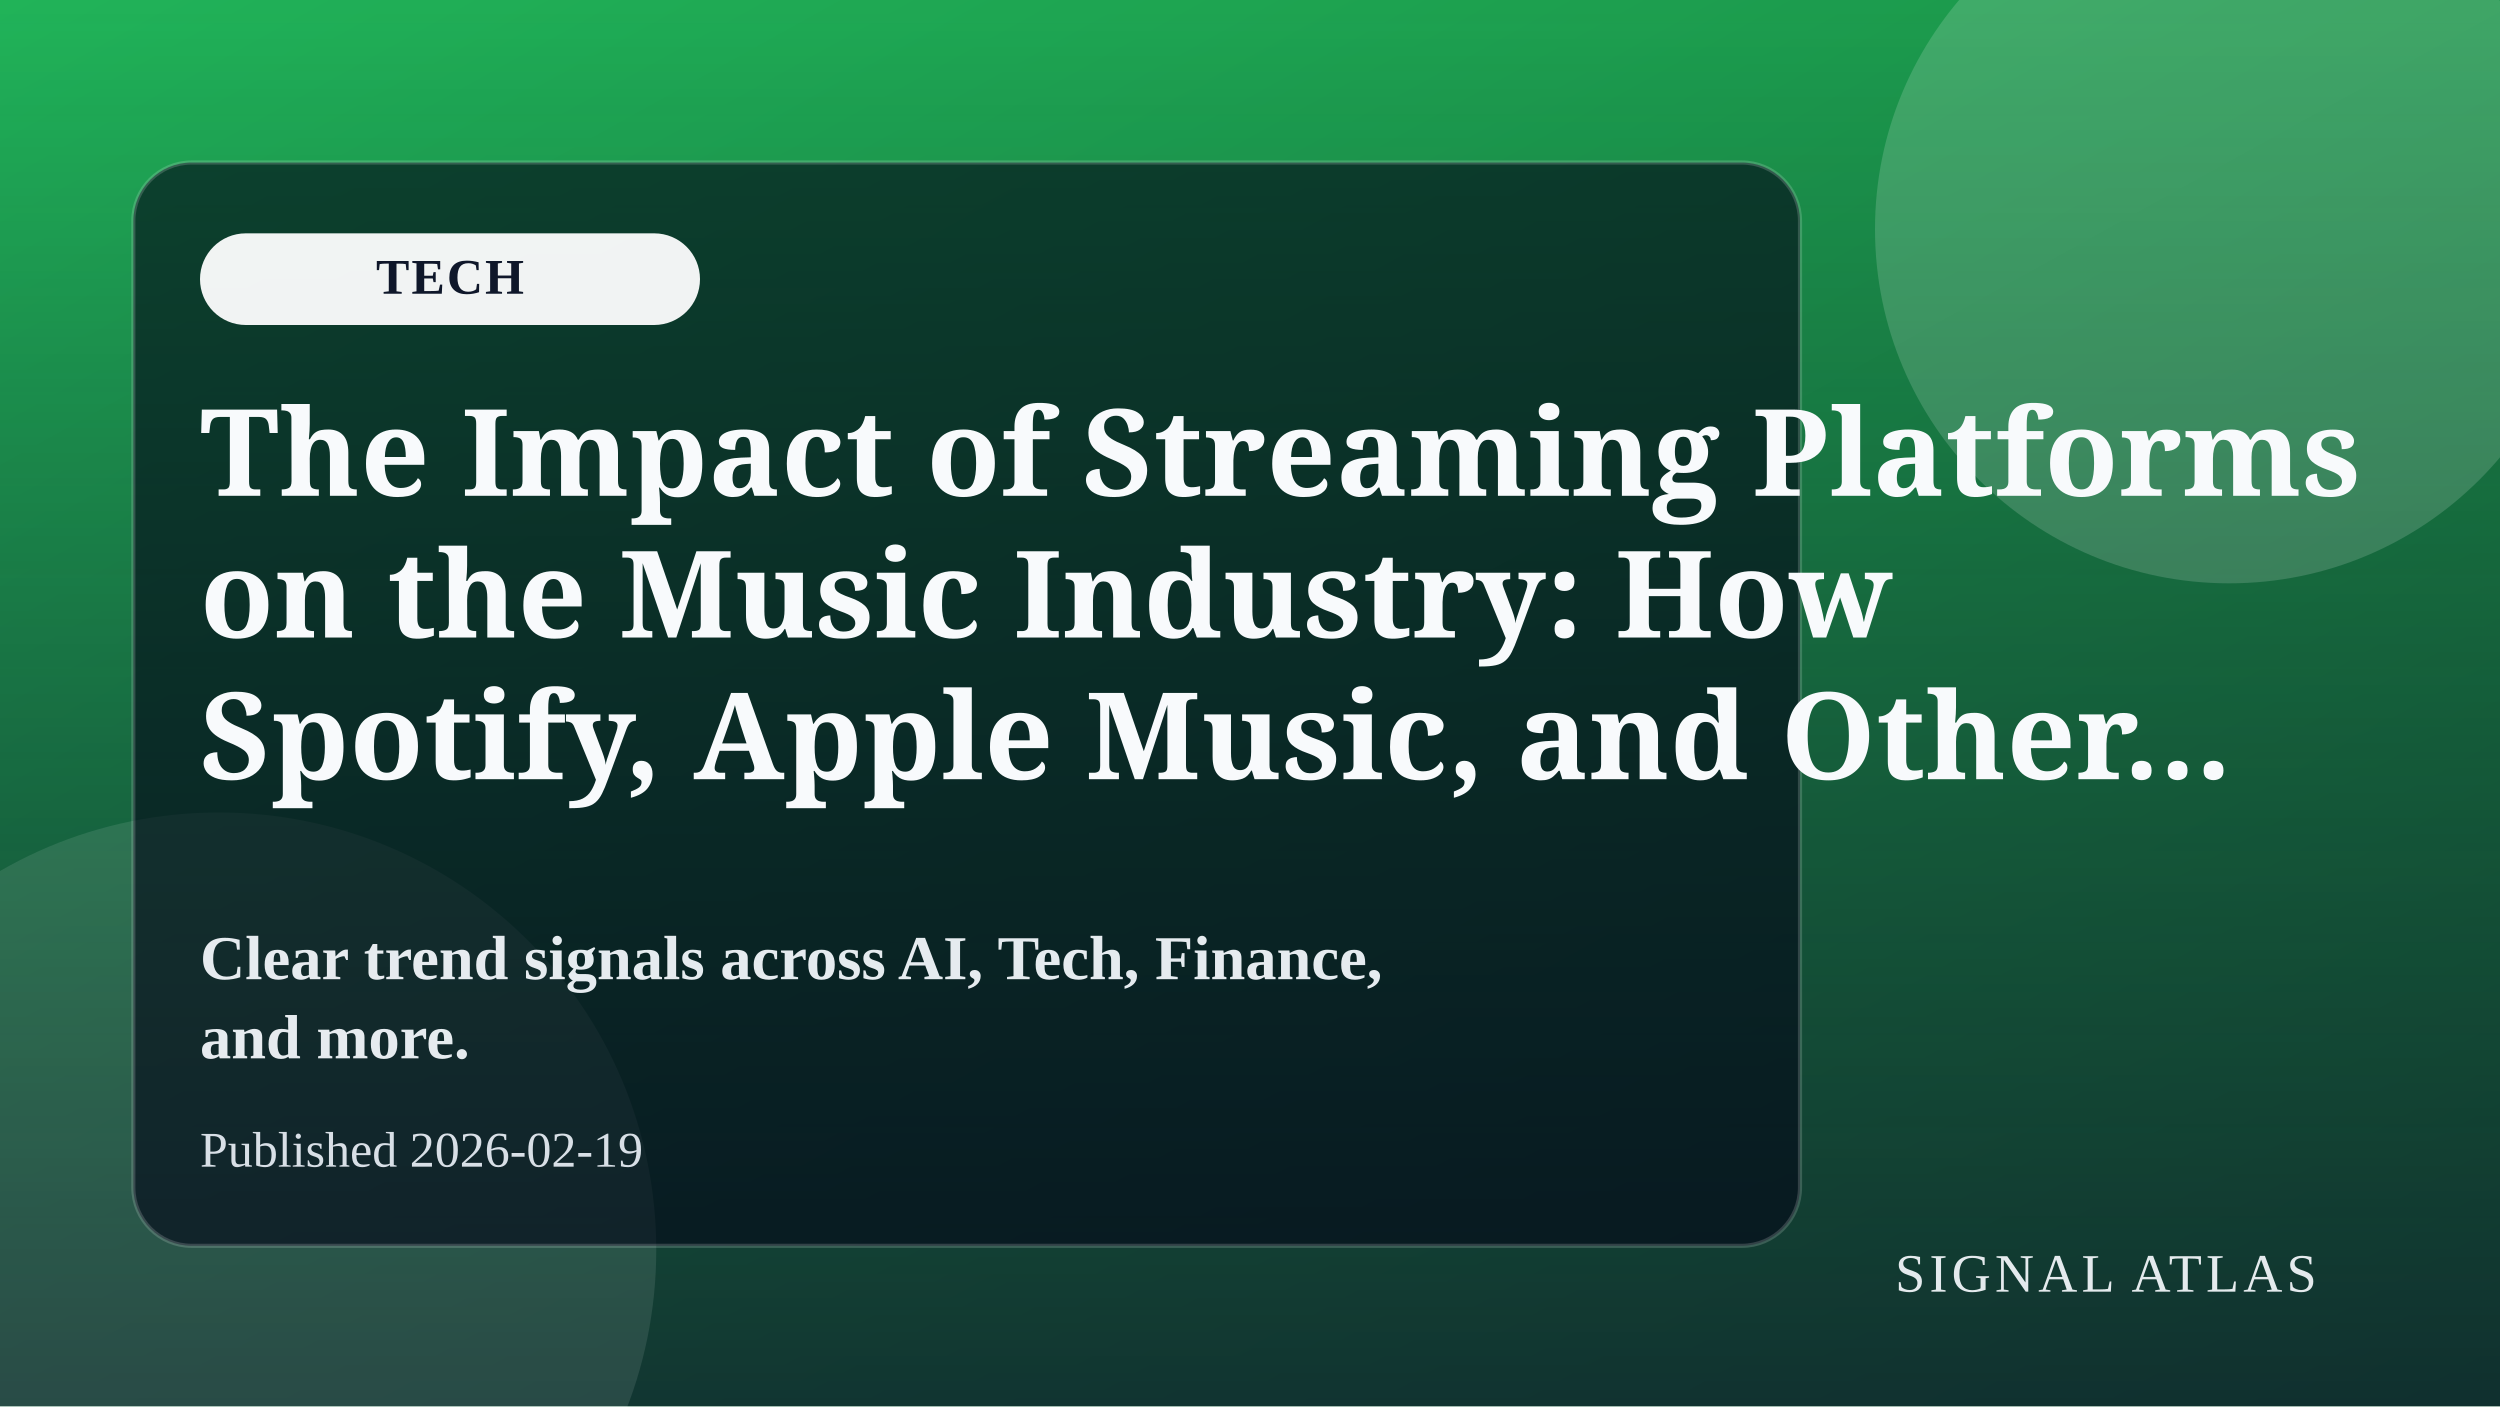
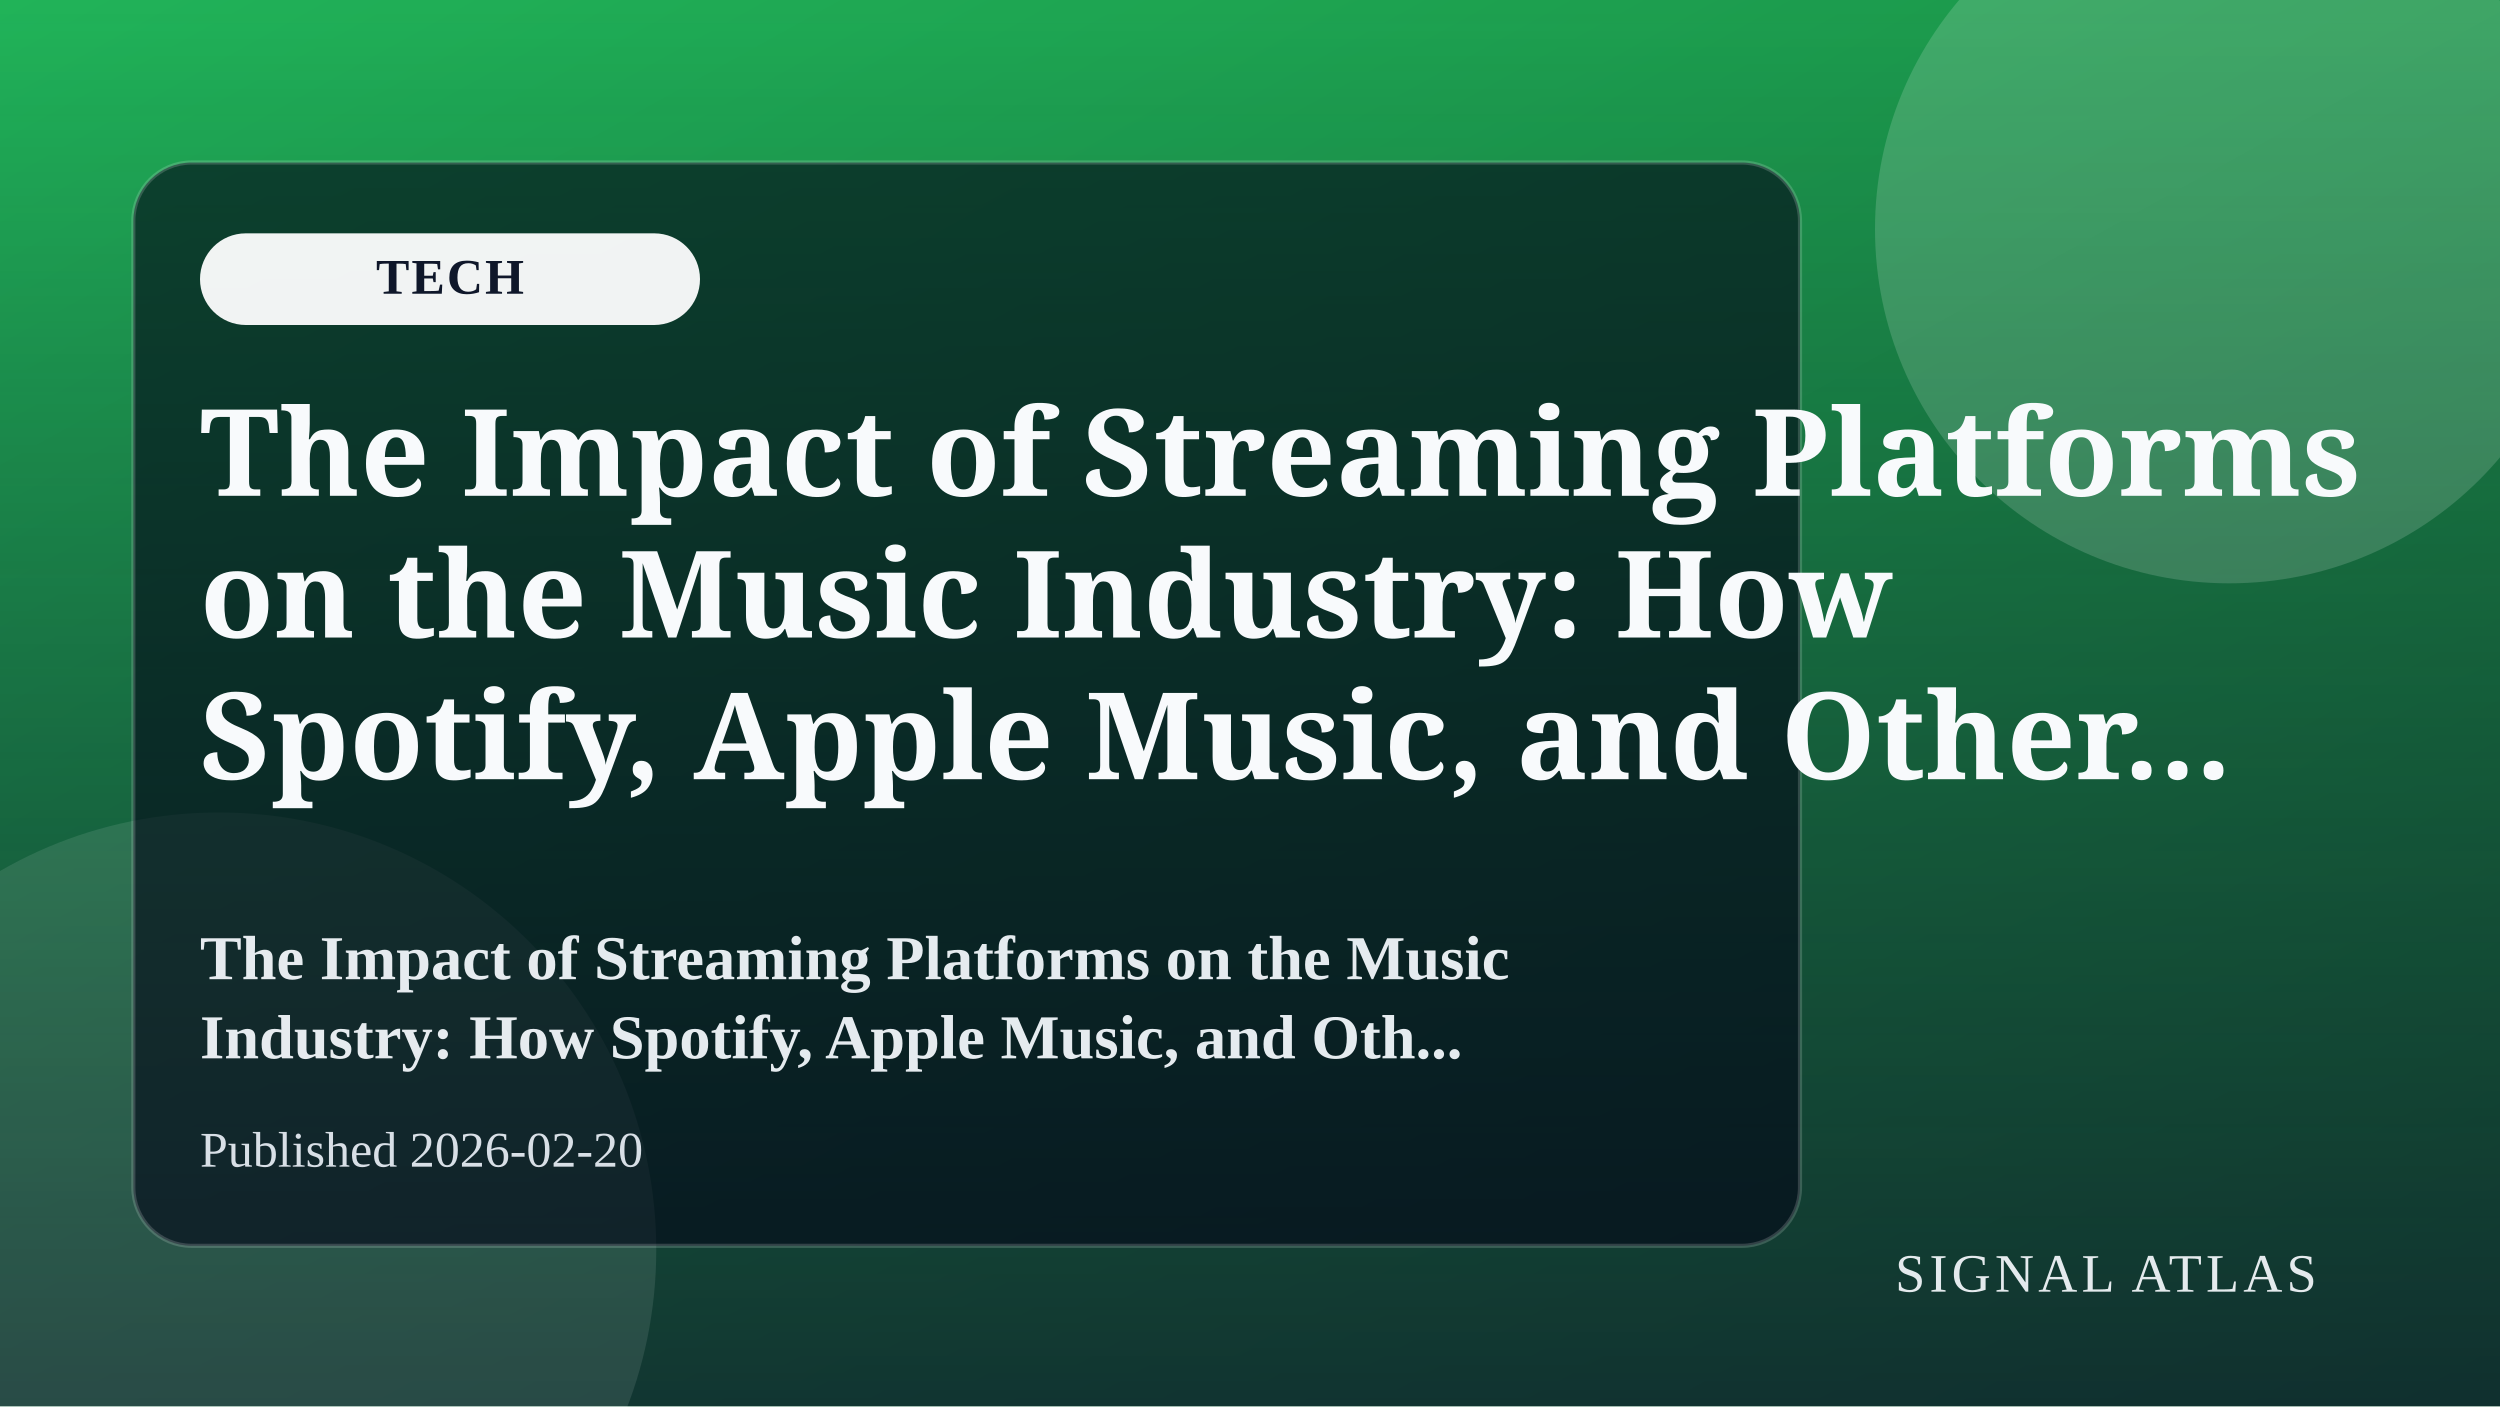
<svg xmlns="http://www.w3.org/2000/svg" viewBox="0 0 1200 675" role="img" aria-label="The Impact of Streaming Platforms on the Music Industry: How Spotify, Apple Music, and Others Have Changed the Game - Illustrate Magazine">
  <defs>
    <linearGradient id="g" x1="0" y1="0" x2="1" y2="1">
      <stop offset="0%" stop-color="#22c55e" />
      <stop offset="100%" stop-color="#15803d" />
    </linearGradient>
    <linearGradient id="mask" x1="0" y1="0" x2="0" y2="1">
      <stop offset="0%" stop-color="rgba(15,23,42,.1)" />
      <stop offset="100%" stop-color="rgba(15,23,42,.76)" />
    </linearGradient>
  </defs>
  <rect width="1200" height="675" fill="url(#g)" />
  <rect width="1200" height="675" fill="url(#mask)" />
  <circle cx="1070" cy="110" r="170" fill="rgba(255,255,255,.16)" />
  <circle cx="105" cy="600" r="210" fill="rgba(255,255,255,.1)" />
  <rect x="64" y="78" width="800" height="520" rx="28" fill="rgba(2,6,23,.62)" stroke="rgba(255,255,255,.17)" stroke-width="2" />
  <rect x="96" y="112" width="240" height="44" rx="22" fill="rgba(255,255,255,.94)" />
  <text x="216" y="141" text-anchor="middle" fill="#0f172a" font-family="Source Sans 3,Segoe UI,sans-serif" font-size="24" font-weight="700" letter-spacing="1">TECH</text>
  <text x="96" y="238" fill="#f8fafc" font-family="Newsreader,Georgia,serif" font-size="58" font-weight="700" letter-spacing=".2">
    <tspan x="96" y="238">The Impact of Streaming Platforms</tspan>
    <tspan x="96" y="306">on the Music Industry: How</tspan>
    <tspan x="96" y="374">Spotify, Apple Music, and Other...</tspan>
  </text>
  <text x="96" y="470" fill="rgba(241,245,249,.95)" font-family="Source Sans 3,Segoe UI,sans-serif" font-size="30" font-weight="600">
-     <tspan x="96" y="470">Clear trend signals across AI, Tech, Finance,</tspan>
-     <tspan x="96" y="508">and more.</tspan>
+     <tspan x="96" y="470">The Impact of Streaming Platforms on the Music</tspan>
+     <tspan x="96" y="508">Industry: How Spotify, Apple Music, and Oth...</tspan>
  </text>
-   <text x="96" y="560" fill="rgba(226,232,240,.95)" font-family="Source Sans 3,Segoe UI,sans-serif" font-size="24">Published 2026-02-19</text>
+   <text x="96" y="560" fill="rgba(226,232,240,.95)" font-family="Source Sans 3,Segoe UI,sans-serif" font-size="24">Published 2026-02-20</text>
  <text x="1112" y="620" text-anchor="end" fill="rgba(241,245,249,.94)" font-family="Source Sans 3,Segoe UI,sans-serif" font-size="26" letter-spacing="2">SIGNAL ATLAS</text>
</svg>
